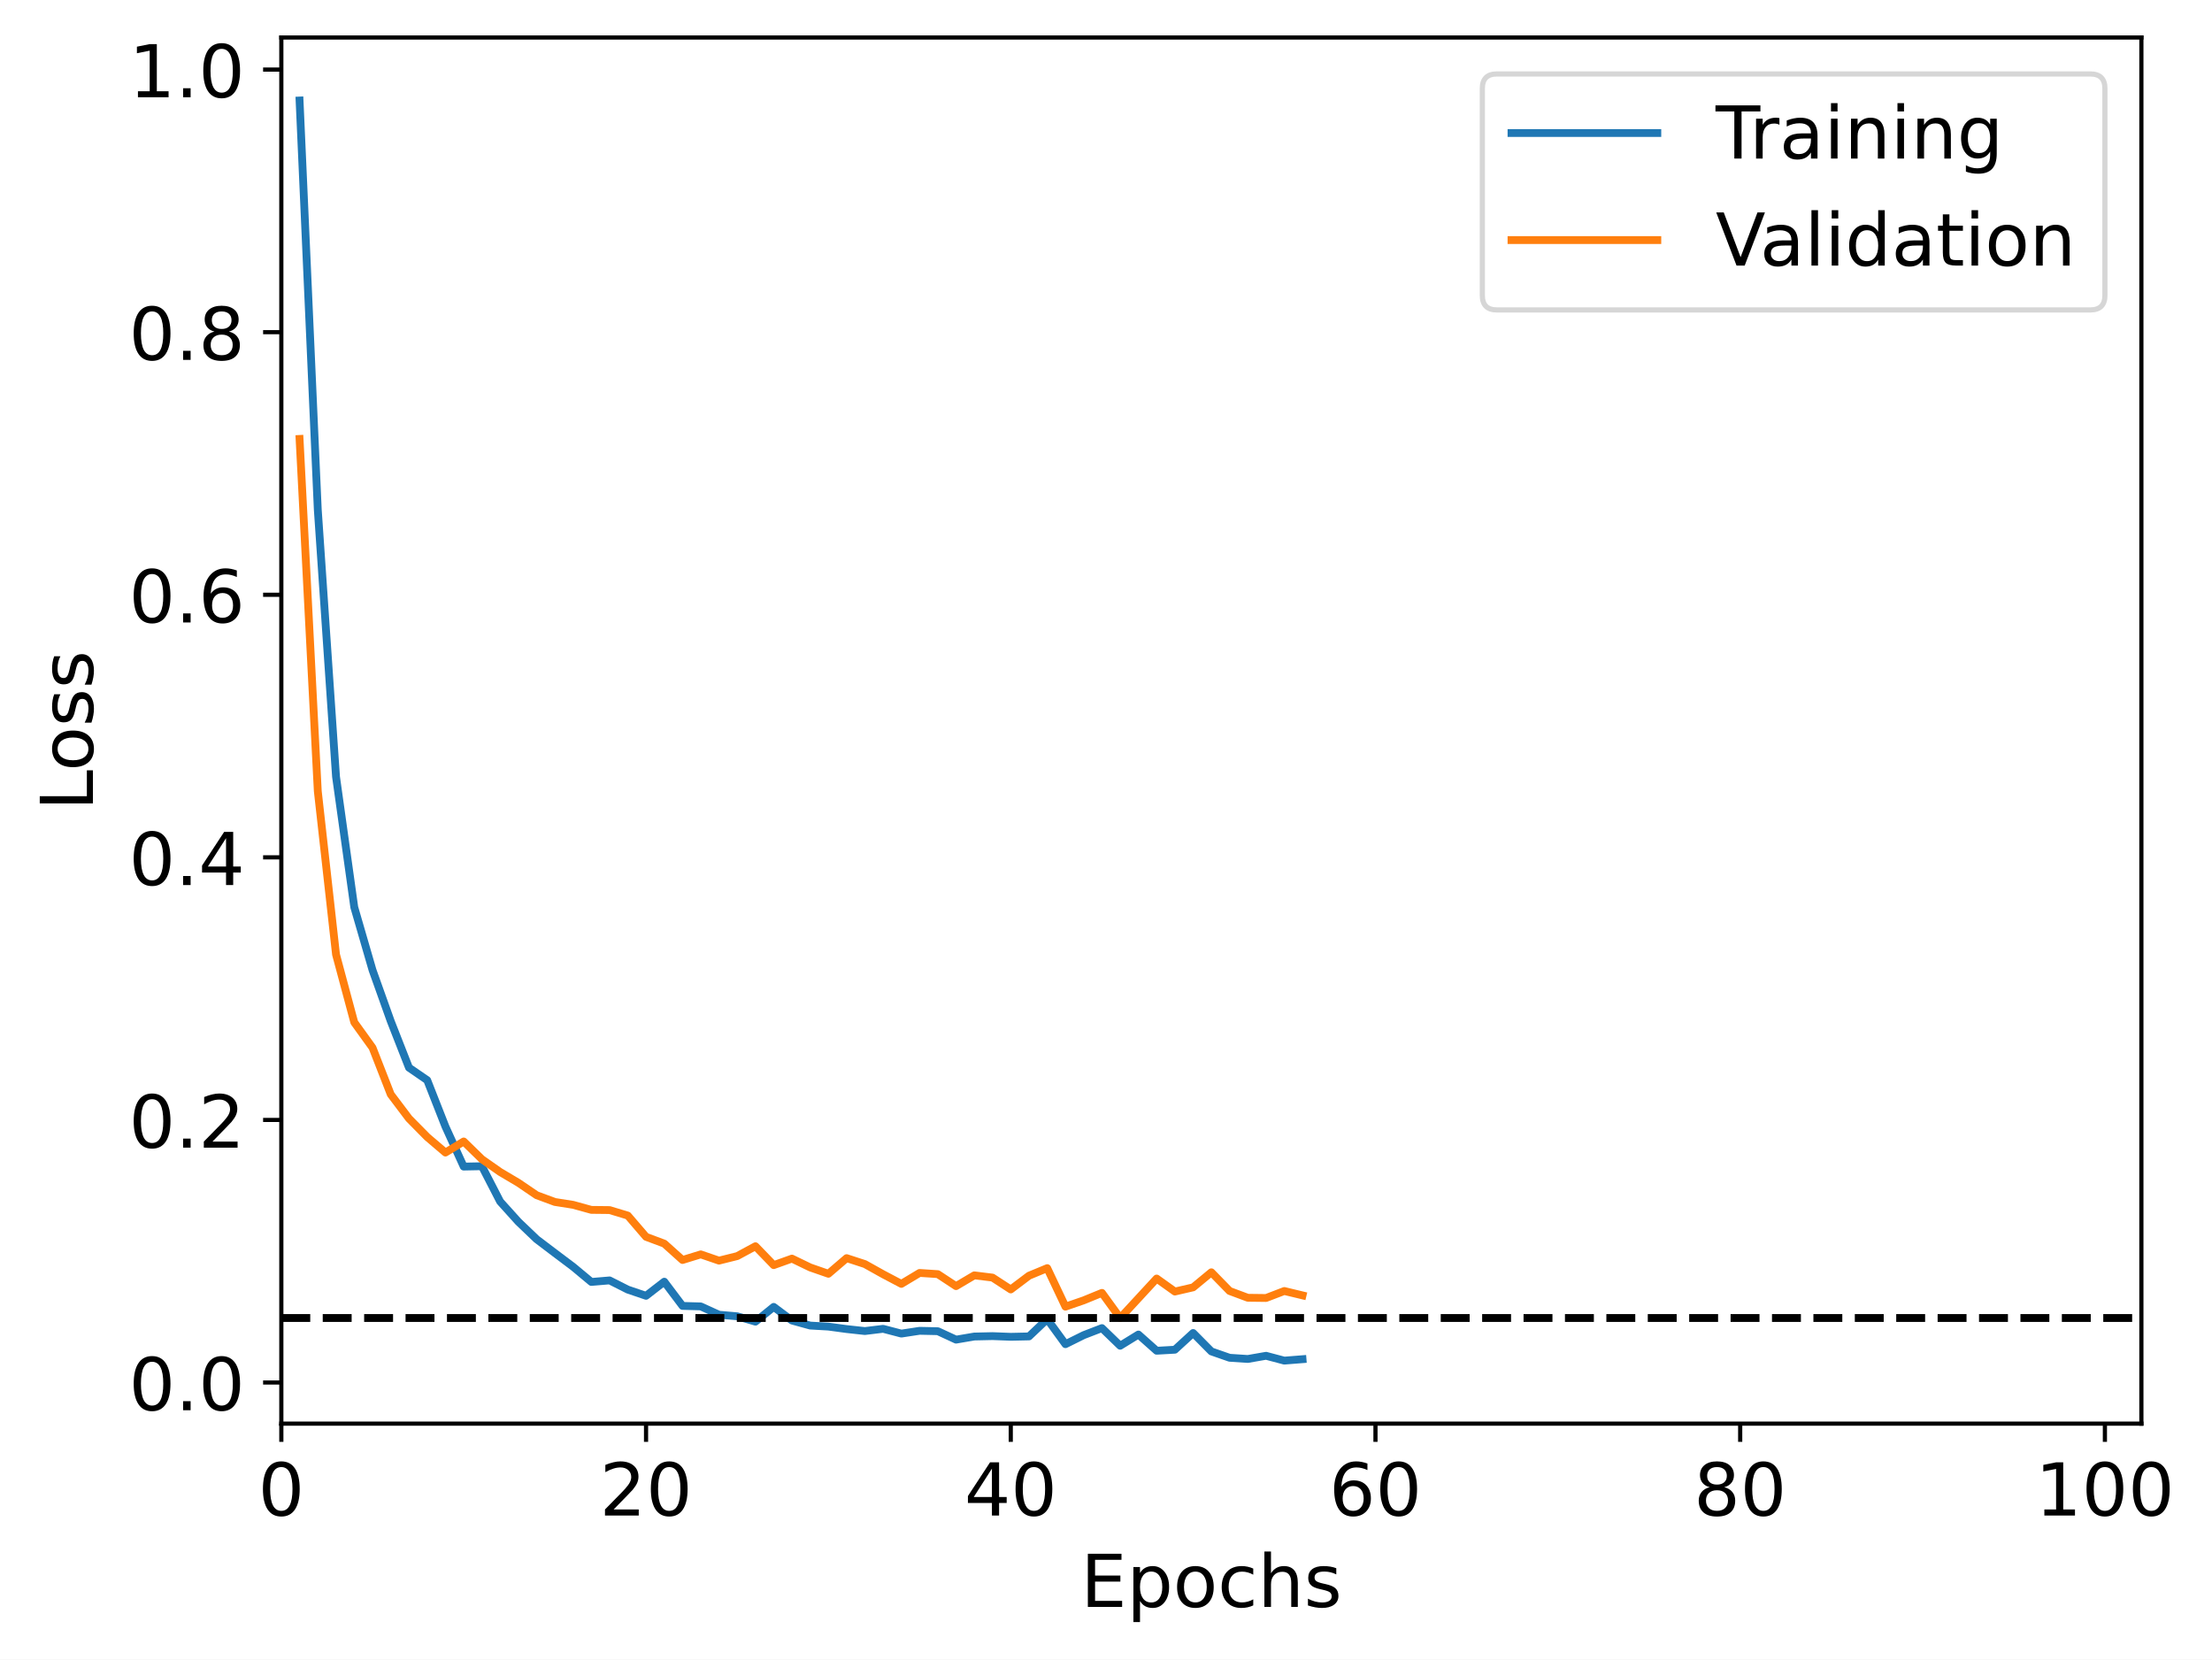
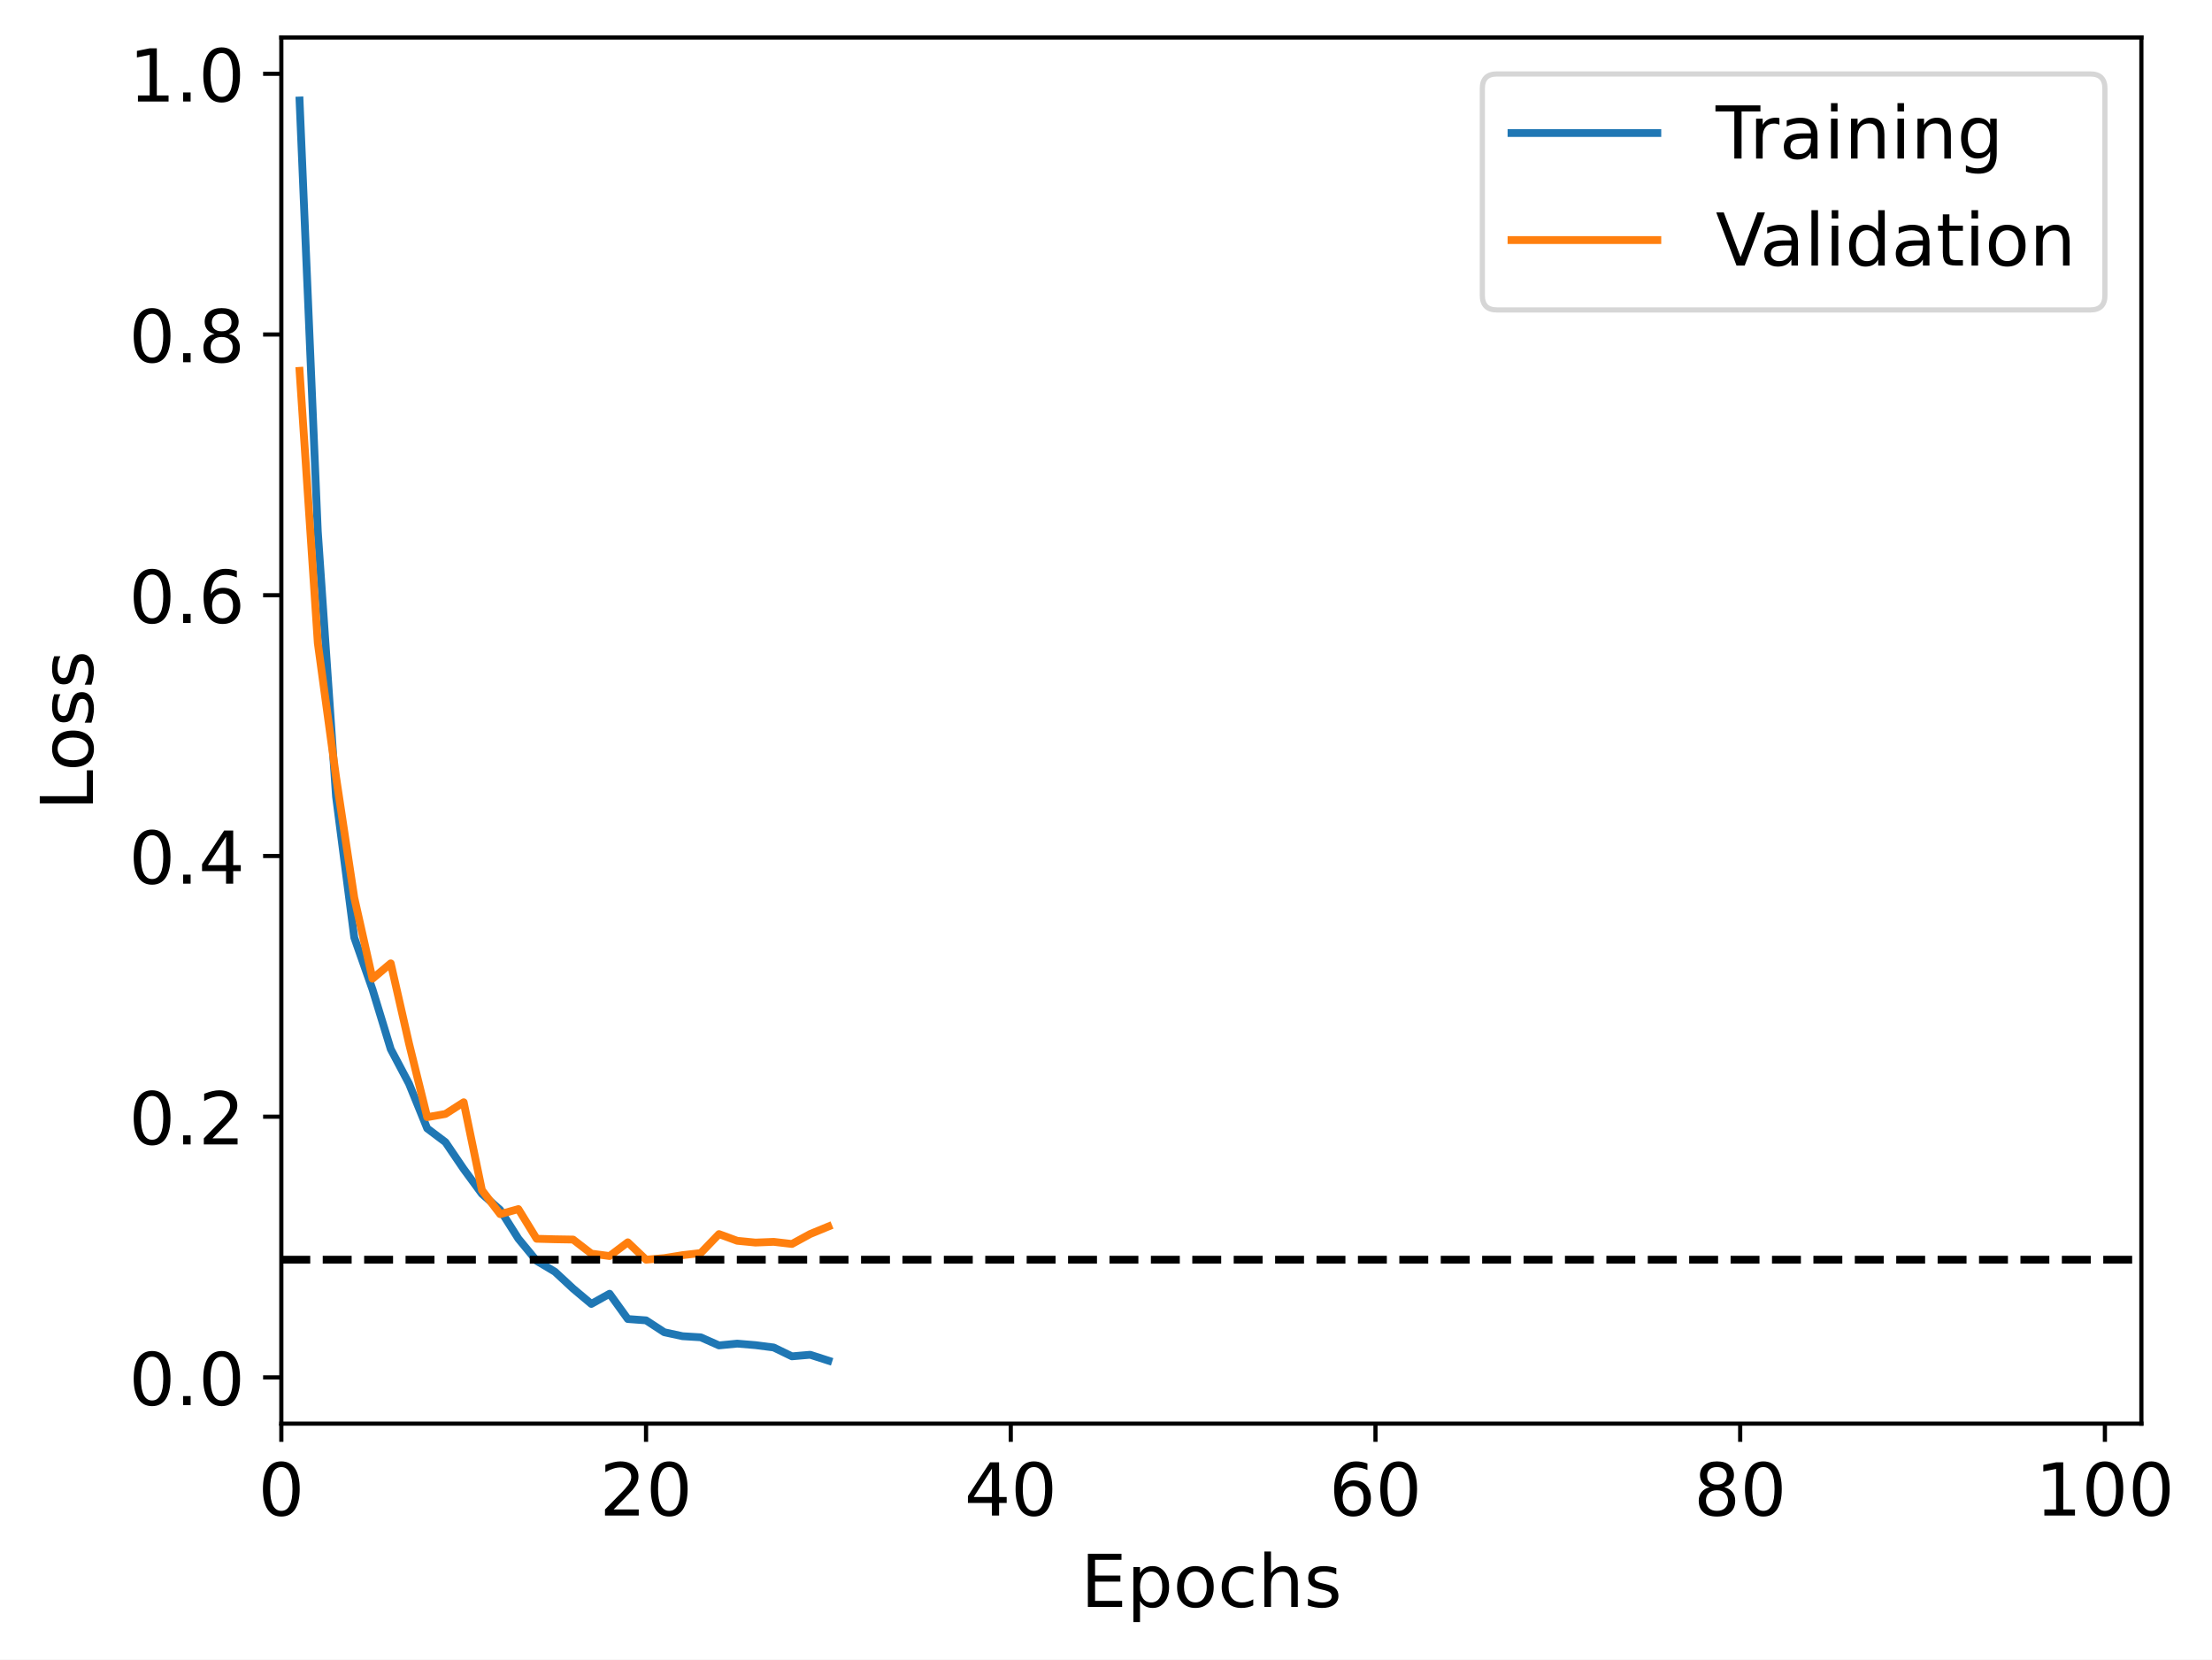
<svg xmlns="http://www.w3.org/2000/svg" xmlns:xlink="http://www.w3.org/1999/xlink" width="424.693pt" height="318.611pt" viewBox="0 0 424.693 318.611" version="1.1">
  <defs>
    <style type="text/css">*{stroke-linejoin: round; stroke-linecap: butt}</style>
  </defs>
  <g id="figure_1">
    <g id="patch_1">
      <path d="M 0 318.611  L 424.693 318.611  L 424.693 0  L 0 0  z " style="fill: #ffffff" />
    </g>
    <g id="axes_1">
      <g id="patch_2">
        <path d="M 54.014 273.312  L 411.134 273.312  L 411.134 7.2  L 54.014 7.2  z " style="fill: #ffffff" />
      </g>
      <g id="matplotlib.axis_1">
        <g id="xtick_1">
          <g id="line2d_1">
            <defs>
-               <path id="m3cdcfb7db0" d="M 0 0  L 0 3.5  " style="stroke: #000000; stroke-width: 0.8" />
-             </defs>
-             <g>
-               <use xlink:href="#m3cdcfb7db0" x="54.014" y="273.312" style="stroke: #000000; stroke-width: 0.8" />
+               <path id="m88acfec45b" d="M 0 0  L 0 3.5  " style="stroke: #000000; stroke-width: 0.8" />
+             </defs>
+             <g>
+               <use xlink:href="#m88acfec45b" x="54.014" y="273.312" style="stroke: #000000; stroke-width: 0.8" />
            </g>
          </g>
          <g id="text_1">
            <g transform="translate(49.56 290.9498) scale(0.14 -0.14)">
              <defs>
                <path id="DejaVuSans-30" d="M 2034 4250  Q 1547 4250 1301 3770  Q 1056 3291 1056 2328  Q 1056 1369 1301 889  Q 1547 409 2034 409  Q 2525 409 2770 889  Q 3016 1369 3016 2328  Q 3016 3291 2770 3770  Q 2525 4250 2034 4250  z M 2034 4750  Q 2819 4750 3233 4129  Q 3647 3509 3647 2328  Q 3647 1150 3233 529  Q 2819 -91 2034 -91  Q 1250 -91 836 529  Q 422 1150 422 2328  Q 422 3509 836 4129  Q 1250 4750 2034 4750  z " transform="scale(0.015625)" />
              </defs>
              <use xlink:href="#DejaVuSans-30" />
            </g>
          </g>
        </g>
        <g id="xtick_2">
          <g id="line2d_2">
            <g>
-               <use xlink:href="#m3cdcfb7db0" x="124.037" y="273.312" style="stroke: #000000; stroke-width: 0.8" />
+               <use xlink:href="#m88acfec45b" x="124.037" y="273.312" style="stroke: #000000; stroke-width: 0.8" />
            </g>
          </g>
          <g id="text_2">
            <g transform="translate(115.1298 290.9498) scale(0.14 -0.14)">
              <defs>
                <path id="DejaVuSans-32" d="M 1228 531  L 3431 531  L 3431 0  L 469 0  L 469 531  Q 828 903 1448 1529  Q 2069 2156 2228 2338  Q 2531 2678 2651 2914  Q 2772 3150 2772 3378  Q 2772 3750 2511 3984  Q 2250 4219 1831 4219  Q 1534 4219 1204 4116  Q 875 4013 500 3803  L 500 4441  Q 881 4594 1212 4672  Q 1544 4750 1819 4750  Q 2544 4750 2975 4387  Q 3406 4025 3406 3419  Q 3406 3131 3298 2873  Q 3191 2616 2906 2266  Q 2828 2175 2409 1742  Q 1991 1309 1228 531  z " transform="scale(0.015625)" />
              </defs>
              <use xlink:href="#DejaVuSans-32" />
              <use xlink:href="#DejaVuSans-30" x="63.623" />
            </g>
          </g>
        </g>
        <g id="xtick_3">
          <g id="line2d_3">
            <g>
-               <use xlink:href="#m3cdcfb7db0" x="194.061" y="273.312" style="stroke: #000000; stroke-width: 0.8" />
+               <use xlink:href="#m88acfec45b" x="194.061" y="273.312" style="stroke: #000000; stroke-width: 0.8" />
            </g>
          </g>
          <g id="text_3">
            <g transform="translate(185.1533 290.9498) scale(0.14 -0.14)">
              <defs>
                <path id="DejaVuSans-34" d="M 2419 4116  L 825 1625  L 2419 1625  L 2419 4116  z M 2253 4666  L 3047 4666  L 3047 1625  L 3713 1625  L 3713 1100  L 3047 1100  L 3047 0  L 2419 0  L 2419 1100  L 313 1100  L 313 1709  L 2253 4666  z " transform="scale(0.015625)" />
              </defs>
              <use xlink:href="#DejaVuSans-34" />
              <use xlink:href="#DejaVuSans-30" x="63.623" />
            </g>
          </g>
        </g>
        <g id="xtick_4">
          <g id="line2d_4">
            <g>
-               <use xlink:href="#m3cdcfb7db0" x="264.084" y="273.312" style="stroke: #000000; stroke-width: 0.8" />
+               <use xlink:href="#m88acfec45b" x="264.084" y="273.312" style="stroke: #000000; stroke-width: 0.8" />
            </g>
          </g>
          <g id="text_4">
            <g transform="translate(255.1768 290.9498) scale(0.14 -0.14)">
              <defs>
                <path id="DejaVuSans-36" d="M 2113 2584  Q 1688 2584 1439 2293  Q 1191 2003 1191 1497  Q 1191 994 1439 701  Q 1688 409 2113 409  Q 2538 409 2786 701  Q 3034 994 3034 1497  Q 3034 2003 2786 2293  Q 2538 2584 2113 2584  z M 3366 4563  L 3366 3988  Q 3128 4100 2886 4159  Q 2644 4219 2406 4219  Q 1781 4219 1451 3797  Q 1122 3375 1075 2522  Q 1259 2794 1537 2939  Q 1816 3084 2150 3084  Q 2853 3084 3261 2657  Q 3669 2231 3669 1497  Q 3669 778 3244 343  Q 2819 -91 2113 -91  Q 1303 -91 875 529  Q 447 1150 447 2328  Q 447 3434 972 4092  Q 1497 4750 2381 4750  Q 2619 4750 2861 4703  Q 3103 4656 3366 4563  z " transform="scale(0.015625)" />
              </defs>
              <use xlink:href="#DejaVuSans-36" />
              <use xlink:href="#DejaVuSans-30" x="63.623" />
            </g>
          </g>
        </g>
        <g id="xtick_5">
          <g id="line2d_5">
            <g>
-               <use xlink:href="#m3cdcfb7db0" x="334.108" y="273.312" style="stroke: #000000; stroke-width: 0.8" />
+               <use xlink:href="#m88acfec45b" x="334.108" y="273.312" style="stroke: #000000; stroke-width: 0.8" />
            </g>
          </g>
          <g id="text_5">
            <g transform="translate(325.2004 290.9498) scale(0.14 -0.14)">
              <defs>
                <path id="DejaVuSans-38" d="M 2034 2216  Q 1584 2216 1326 1975  Q 1069 1734 1069 1313  Q 1069 891 1326 650  Q 1584 409 2034 409  Q 2484 409 2743 651  Q 3003 894 3003 1313  Q 3003 1734 2745 1975  Q 2488 2216 2034 2216  z M 1403 2484  Q 997 2584 770 2862  Q 544 3141 544 3541  Q 544 4100 942 4425  Q 1341 4750 2034 4750  Q 2731 4750 3128 4425  Q 3525 4100 3525 3541  Q 3525 3141 3298 2862  Q 3072 2584 2669 2484  Q 3125 2378 3379 2068  Q 3634 1759 3634 1313  Q 3634 634 3220 271  Q 2806 -91 2034 -91  Q 1263 -91 848 271  Q 434 634 434 1313  Q 434 1759 690 2068  Q 947 2378 1403 2484  z M 1172 3481  Q 1172 3119 1398 2916  Q 1625 2713 2034 2713  Q 2441 2713 2670 2916  Q 2900 3119 2900 3481  Q 2900 3844 2670 4047  Q 2441 4250 2034 4250  Q 1625 4250 1398 4047  Q 1172 3844 1172 3481  z " transform="scale(0.015625)" />
              </defs>
              <use xlink:href="#DejaVuSans-38" />
              <use xlink:href="#DejaVuSans-30" x="63.623" />
            </g>
          </g>
        </g>
        <g id="xtick_6">
          <g id="line2d_6">
            <g>
-               <use xlink:href="#m3cdcfb7db0" x="404.131" y="273.312" style="stroke: #000000; stroke-width: 0.8" />
+               <use xlink:href="#m88acfec45b" x="404.131" y="273.312" style="stroke: #000000; stroke-width: 0.8" />
            </g>
          </g>
          <g id="text_6">
            <g transform="translate(390.7701 290.9498) scale(0.14 -0.14)">
              <defs>
                <path id="DejaVuSans-31" d="M 794 531  L 1825 531  L 1825 4091  L 703 3866  L 703 4441  L 1819 4666  L 2450 4666  L 2450 531  L 3481 531  L 3481 0  L 794 0  L 794 531  z " transform="scale(0.015625)" />
              </defs>
              <use xlink:href="#DejaVuSans-31" />
              <use xlink:href="#DejaVuSans-30" x="63.623" />
              <use xlink:href="#DejaVuSans-30" x="127.246" />
            </g>
          </g>
        </g>
        <g id="text_7">
          <g transform="translate(207.4919 308.4992) scale(0.14 -0.14)">
            <defs>
              <path id="DejaVuSans-45" d="M 628 4666  L 3578 4666  L 3578 4134  L 1259 4134  L 1259 2753  L 3481 2753  L 3481 2222  L 1259 2222  L 1259 531  L 3634 531  L 3634 0  L 628 0  L 628 4666  z " transform="scale(0.015625)" />
              <path id="DejaVuSans-70" d="M 1159 525  L 1159 -1331  L 581 -1331  L 581 3500  L 1159 3500  L 1159 2969  Q 1341 3281 1617 3432  Q 1894 3584 2278 3584  Q 2916 3584 3314 3078  Q 3713 2572 3713 1747  Q 3713 922 3314 415  Q 2916 -91 2278 -91  Q 1894 -91 1617 61  Q 1341 213 1159 525  z M 3116 1747  Q 3116 2381 2855 2742  Q 2594 3103 2138 3103  Q 1681 3103 1420 2742  Q 1159 2381 1159 1747  Q 1159 1113 1420 752  Q 1681 391 2138 391  Q 2594 391 2855 752  Q 3116 1113 3116 1747  z " transform="scale(0.015625)" />
              <path id="DejaVuSans-6f" d="M 1959 3097  Q 1497 3097 1228 2736  Q 959 2375 959 1747  Q 959 1119 1226 758  Q 1494 397 1959 397  Q 2419 397 2687 759  Q 2956 1122 2956 1747  Q 2956 2369 2687 2733  Q 2419 3097 1959 3097  z M 1959 3584  Q 2709 3584 3137 3096  Q 3566 2609 3566 1747  Q 3566 888 3137 398  Q 2709 -91 1959 -91  Q 1206 -91 779 398  Q 353 888 353 1747  Q 353 2609 779 3096  Q 1206 3584 1959 3584  z " transform="scale(0.015625)" />
              <path id="DejaVuSans-63" d="M 3122 3366  L 3122 2828  Q 2878 2963 2633 3030  Q 2388 3097 2138 3097  Q 1578 3097 1268 2742  Q 959 2388 959 1747  Q 959 1106 1268 751  Q 1578 397 2138 397  Q 2388 397 2633 464  Q 2878 531 3122 666  L 3122 134  Q 2881 22 2623 -34  Q 2366 -91 2075 -91  Q 1284 -91 818 406  Q 353 903 353 1747  Q 353 2603 823 3093  Q 1294 3584 2113 3584  Q 2378 3584 2631 3529  Q 2884 3475 3122 3366  z " transform="scale(0.015625)" />
              <path id="DejaVuSans-68" d="M 3513 2113  L 3513 0  L 2938 0  L 2938 2094  Q 2938 2591 2744 2837  Q 2550 3084 2163 3084  Q 1697 3084 1428 2787  Q 1159 2491 1159 1978  L 1159 0  L 581 0  L 581 4863  L 1159 4863  L 1159 2956  Q 1366 3272 1645 3428  Q 1925 3584 2291 3584  Q 2894 3584 3203 3211  Q 3513 2838 3513 2113  z " transform="scale(0.015625)" />
              <path id="DejaVuSans-73" d="M 2834 3397  L 2834 2853  Q 2591 2978 2328 3040  Q 2066 3103 1784 3103  Q 1356 3103 1142 2972  Q 928 2841 928 2578  Q 928 2378 1081 2264  Q 1234 2150 1697 2047  L 1894 2003  Q 2506 1872 2764 1633  Q 3022 1394 3022 966  Q 3022 478 2636 193  Q 2250 -91 1575 -91  Q 1294 -91 989 -36  Q 684 19 347 128  L 347 722  Q 666 556 975 473  Q 1284 391 1588 391  Q 1994 391 2212 530  Q 2431 669 2431 922  Q 2431 1156 2273 1281  Q 2116 1406 1581 1522  L 1381 1569  Q 847 1681 609 1914  Q 372 2147 372 2553  Q 372 3047 722 3315  Q 1072 3584 1716 3584  Q 2034 3584 2315 3537  Q 2597 3491 2834 3397  z " transform="scale(0.015625)" />
            </defs>
            <use xlink:href="#DejaVuSans-45" />
            <use xlink:href="#DejaVuSans-70" x="63.184" />
            <use xlink:href="#DejaVuSans-6f" x="126.66" />
            <use xlink:href="#DejaVuSans-63" x="187.842" />
            <use xlink:href="#DejaVuSans-68" x="242.822" />
            <use xlink:href="#DejaVuSans-73" x="306.201" />
          </g>
        </g>
      </g>
      <g id="matplotlib.axis_2">
        <g id="ytick_1">
          <g id="line2d_7">
            <defs>
-               <path id="mf0230b53ce" d="M 0 0  L -3.5 0  " style="stroke: #000000; stroke-width: 0.8" />
-             </defs>
-             <g>
-               <use xlink:href="#mf0230b53ce" x="54.014" y="265.418" style="stroke: #000000; stroke-width: 0.8" />
+               <path id="md299ecf82c" d="M 0 0  L -3.5 0  " style="stroke: #000000; stroke-width: 0.8" />
+             </defs>
+             <g>
+               <use xlink:href="#md299ecf82c" x="54.014" y="264.439" style="stroke: #000000; stroke-width: 0.8" />
            </g>
          </g>
          <g id="text_8">
-             <g transform="translate(24.74938 270.7374) scale(0.14 -0.14)">
+             <g transform="translate(24.74938 269.7578) scale(0.14 -0.14)">
              <defs>
                <path id="DejaVuSans-2e" d="M 684 794  L 1344 794  L 1344 0  L 684 0  L 684 794  z " transform="scale(0.015625)" />
              </defs>
              <use xlink:href="#DejaVuSans-30" />
              <use xlink:href="#DejaVuSans-2e" x="63.623" />
              <use xlink:href="#DejaVuSans-30" x="95.41" />
            </g>
          </g>
        </g>
        <g id="ytick_2">
          <g id="line2d_8">
            <g>
-               <use xlink:href="#mf0230b53ce" x="54.014" y="215.007" style="stroke: #000000; stroke-width: 0.8" />
+               <use xlink:href="#md299ecf82c" x="54.014" y="214.384" style="stroke: #000000; stroke-width: 0.8" />
            </g>
          </g>
          <g id="text_9">
-             <g transform="translate(24.74938 220.3254) scale(0.14 -0.14)">
+             <g transform="translate(24.74938 219.7034) scale(0.14 -0.14)">
              <use xlink:href="#DejaVuSans-30" />
              <use xlink:href="#DejaVuSans-2e" x="63.623" />
              <use xlink:href="#DejaVuSans-32" x="95.41" />
            </g>
          </g>
        </g>
        <g id="ytick_3">
          <g id="line2d_9">
            <g>
-               <use xlink:href="#mf0230b53ce" x="54.014" y="164.595" style="stroke: #000000; stroke-width: 0.8" />
+               <use xlink:href="#md299ecf82c" x="54.014" y="164.33" style="stroke: #000000; stroke-width: 0.8" />
            </g>
          </g>
          <g id="text_10">
-             <g transform="translate(24.74938 169.9134) scale(0.14 -0.14)">
+             <g transform="translate(24.74938 169.649) scale(0.14 -0.14)">
              <use xlink:href="#DejaVuSans-30" />
              <use xlink:href="#DejaVuSans-2e" x="63.623" />
              <use xlink:href="#DejaVuSans-34" x="95.41" />
            </g>
          </g>
        </g>
        <g id="ytick_4">
          <g id="line2d_10">
            <g>
-               <use xlink:href="#mf0230b53ce" x="54.014" y="114.183" style="stroke: #000000; stroke-width: 0.8" />
+               <use xlink:href="#md299ecf82c" x="54.014" y="114.276" style="stroke: #000000; stroke-width: 0.8" />
            </g>
          </g>
          <g id="text_11">
-             <g transform="translate(24.74938 119.5014) scale(0.14 -0.14)">
+             <g transform="translate(24.74938 119.5945) scale(0.14 -0.14)">
              <use xlink:href="#DejaVuSans-30" />
              <use xlink:href="#DejaVuSans-2e" x="63.623" />
              <use xlink:href="#DejaVuSans-36" x="95.41" />
            </g>
          </g>
        </g>
        <g id="ytick_5">
          <g id="line2d_11">
            <g>
-               <use xlink:href="#mf0230b53ce" x="54.014" y="63.771" style="stroke: #000000; stroke-width: 0.8" />
+               <use xlink:href="#md299ecf82c" x="54.014" y="64.221" style="stroke: #000000; stroke-width: 0.8" />
            </g>
          </g>
          <g id="text_12">
-             <g transform="translate(24.74938 69.08945) scale(0.14 -0.14)">
+             <g transform="translate(24.74938 69.5401) scale(0.14 -0.14)">
              <use xlink:href="#DejaVuSans-30" />
              <use xlink:href="#DejaVuSans-2e" x="63.623" />
              <use xlink:href="#DejaVuSans-38" x="95.41" />
            </g>
          </g>
        </g>
        <g id="ytick_6">
          <g id="line2d_12">
            <g>
-               <use xlink:href="#mf0230b53ce" x="54.014" y="13.359" style="stroke: #000000; stroke-width: 0.8" />
+               <use xlink:href="#md299ecf82c" x="54.014" y="14.167" style="stroke: #000000; stroke-width: 0.8" />
            </g>
          </g>
          <g id="text_13">
-             <g transform="translate(24.74938 18.67746) scale(0.14 -0.14)">
+             <g transform="translate(24.74938 19.48567) scale(0.14 -0.14)">
              <use xlink:href="#DejaVuSans-31" />
              <use xlink:href="#DejaVuSans-2e" x="63.623" />
              <use xlink:href="#DejaVuSans-30" x="95.41" />
            </g>
          </g>
        </g>
        <g id="text_14">
          <g transform="translate(17.83781 155.6101) rotate(-90) scale(0.14 -0.14)">
            <defs>
              <path id="DejaVuSans-4c" d="M 628 4666  L 1259 4666  L 1259 531  L 3531 531  L 3531 0  L 628 0  L 628 4666  z " transform="scale(0.015625)" />
            </defs>
            <use xlink:href="#DejaVuSans-4c" />
            <use xlink:href="#DejaVuSans-6f" x="53.963" />
            <use xlink:href="#DejaVuSans-73" x="115.145" />
            <use xlink:href="#DejaVuSans-73" x="167.244" />
          </g>
        </g>
      </g>
      <g id="line2d_13">
-         <path d="M 57.515 19.296  L 61.016 97.888  L 64.517 149.127  L 68.018 174.167  L 71.52 186.237  L 75.021 196.041  L 78.522 204.97  L 82.023 207.376  L 85.524 216.287  L 89.026 223.964  L 92.527 223.893  L 96.028 230.68  L 99.529 234.561  L 103.03 237.907  L 106.531 240.563  L 110.033 243.199  L 113.534 246.11  L 117.035 245.815  L 120.536 247.582  L 124.037 248.771  L 127.538 246.063  L 131.04 250.71  L 134.541 250.806  L 138.042 252.403  L 141.543 252.703  L 145.044 253.735  L 148.546 250.901  L 152.047 253.515  L 155.548 254.484  L 159.049 254.682  L 162.55 255.155  L 166.051 255.537  L 169.553 255.108  L 173.054 256.026  L 176.555 255.491  L 180.056 255.565  L 183.557 257.186  L 187.058 256.589  L 190.56 256.51  L 194.061 256.642  L 197.562 256.566  L 201.063 253.248  L 204.564 258.06  L 208.066 256.322  L 211.567 254.971  L 215.068 258.36  L 218.569 256.205  L 222.07 259.319  L 225.571 259.121  L 229.073 255.911  L 232.574 259.446  L 236.075 260.667  L 239.576 260.897  L 243.077 260.286  L 246.578 261.216  L 250.08 260.94  " clip-path="url(#pb936a9718b)" style="fill: none; stroke: #1f77b4; stroke-width: 1.5; stroke-linecap: square" />
+         <path d="M 57.515 19.296  L 61.016 102.052  L 64.517 152.932  L 68.018 179.992  L 71.52 189.953  L 75.021 201.415  L 78.522 208.034  L 82.023 216.639  L 85.524 219.275  L 89.026 224.435  L 92.527 229.194  L 96.028 232.281  L 99.529 237.809  L 103.03 242.058  L 106.531 244.144  L 110.033 247.393  L 113.534 250.328  L 117.035 248.375  L 120.536 253.228  L 124.037 253.485  L 127.538 255.768  L 131.04 256.525  L 134.541 256.74  L 138.042 258.292  L 141.543 257.951  L 145.044 258.242  L 148.546 258.692  L 152.047 260.391  L 155.548 260.088  L 159.049 261.216  " clip-path="url(#p751d7406bc)" style="fill: none; stroke: #1f77b4; stroke-width: 1.5; stroke-linecap: square" />
      </g>
      <g id="line2d_14">
-         <path d="M 57.515 84.267  L 61.016 151.898  L 64.517 183.248  L 68.018 196.272  L 71.52 201.136  L 75.021 210.097  L 78.522 214.738  L 82.023 218.288  L 85.524 221.269  L 89.026 219.143  L 92.527 222.555  L 96.028 225.005  L 99.529 227.078  L 103.03 229.458  L 106.531 230.755  L 110.033 231.306  L 113.534 232.273  L 117.035 232.312  L 120.536 233.369  L 124.037 237.446  L 127.538 238.753  L 131.04 241.896  L 134.541 240.817  L 138.042 242.018  L 141.543 241.146  L 145.044 239.256  L 148.546 242.879  L 152.047 241.629  L 155.548 243.323  L 159.049 244.54  L 162.55 241.539  L 166.051 242.679  L 169.553 244.633  L 173.054 246.481  L 176.555 244.381  L 180.056 244.612  L 183.557 246.914  L 187.058 244.845  L 190.56 245.276  L 194.061 247.552  L 197.562 244.913  L 201.063 243.459  L 204.564 250.854  L 208.066 249.644  L 211.567 248.209  L 215.068 253.034  L 218.569 249.247  L 222.07 245.454  L 225.571 247.955  L 229.073 247.147  L 232.574 244.256  L 236.075 247.844  L 239.576 249.149  L 243.077 249.192  L 246.578 247.849  L 250.08 248.691  " clip-path="url(#pb936a9718b)" style="fill: none; stroke: #ff7f0e; stroke-width: 1.5; stroke-linecap: square" />
+         <path d="M 57.515 71.199  L 61.016 123.44  L 64.517 149.139  L 68.018 172.332  L 71.52 187.895  L 75.021 184.944  L 78.522 200.301  L 82.023 214.474  L 85.524 213.858  L 89.026 211.614  L 92.527 228.488  L 96.028 233.093  L 99.529 232.124  L 103.03 237.82  L 106.531 237.916  L 110.033 237.973  L 113.534 240.671  L 117.035 241.137  L 120.536 238.5  L 124.037 241.84  L 127.538 241.534  L 131.04 240.966  L 134.541 240.56  L 138.042 236.923  L 141.543 238.208  L 145.044 238.55  L 148.546 238.412  L 152.047 238.82  L 155.548 236.909  L 159.049 235.465  " clip-path="url(#p751d7406bc)" style="fill: none; stroke: #ff7f0e; stroke-width: 1.5; stroke-linecap: square" />
      </g>
      <g id="line2d_15">
-         <path d="M 54.014 253.034  L 411.134 253.034  " clip-path="url(#pb936a9718b)" style="fill: none; stroke-dasharray: 5.55,2.4; stroke-dashoffset: 0; stroke: #000000; stroke-width: 1.5" />
+         <path d="M 54.014 241.84  L 411.134 241.84  " clip-path="url(#p751d7406bc)" style="fill: none; stroke-dasharray: 5.55,2.4; stroke-dashoffset: 0; stroke: #000000; stroke-width: 1.5" />
      </g>
      <g id="patch_3">
        <path d="M 54.014 273.312  L 54.014 7.2  " style="fill: none; stroke: #000000; stroke-width: 0.8; stroke-linejoin: miter; stroke-linecap: square" />
      </g>
      <g id="patch_4">
        <path d="M 411.134 273.312  L 411.134 7.2  " style="fill: none; stroke: #000000; stroke-width: 0.8; stroke-linejoin: miter; stroke-linecap: square" />
      </g>
      <g id="patch_5">
        <path d="M 54.014 273.312  L 411.134 273.312  " style="fill: none; stroke: #000000; stroke-width: 0.8; stroke-linejoin: miter; stroke-linecap: square" />
      </g>
      <g id="patch_6">
        <path d="M 54.014 7.2  L 411.134 7.2  " style="fill: none; stroke: #000000; stroke-width: 0.8; stroke-linejoin: miter; stroke-linecap: square" />
      </g>
      <g id="legend_1">
        <g id="patch_7">
          <path d="M 287.4 59.499  L 401.334 59.499  Q 404.134 59.499 404.134 56.699  L 404.134 17  Q 404.134 14.2 401.334 14.2  L 287.4 14.2  Q 284.6 14.2 284.6 17  L 284.6 56.699  Q 284.6 59.499 287.4 59.499  z " style="fill: #ffffff; opacity: 0.8; stroke: #cccccc; stroke-linejoin: miter" />
        </g>
        <g id="line2d_16">
          <path d="M 290.2 25.538  L 304.2 25.538  L 318.2 25.538  " style="fill: none; stroke: #1f77b4; stroke-width: 1.5; stroke-linecap: square" />
        </g>
        <g id="text_15">
          <g transform="translate(329.4 30.43781) scale(0.14 -0.14)">
            <defs>
              <path id="DejaVuSans-54" d="M -19 4666  L 3928 4666  L 3928 4134  L 2272 4134  L 2272 0  L 1638 0  L 1638 4134  L -19 4134  L -19 4666  z " transform="scale(0.015625)" />
              <path id="DejaVuSans-72" d="M 2631 2963  Q 2534 3019 2420 3045  Q 2306 3072 2169 3072  Q 1681 3072 1420 2755  Q 1159 2438 1159 1844  L 1159 0  L 581 0  L 581 3500  L 1159 3500  L 1159 2956  Q 1341 3275 1631 3429  Q 1922 3584 2338 3584  Q 2397 3584 2469 3576  Q 2541 3569 2628 3553  L 2631 2963  z " transform="scale(0.015625)" />
              <path id="DejaVuSans-61" d="M 2194 1759  Q 1497 1759 1228 1600  Q 959 1441 959 1056  Q 959 750 1161 570  Q 1363 391 1709 391  Q 2188 391 2477 730  Q 2766 1069 2766 1631  L 2766 1759  L 2194 1759  z M 3341 1997  L 3341 0  L 2766 0  L 2766 531  Q 2569 213 2275 61  Q 1981 -91 1556 -91  Q 1019 -91 701 211  Q 384 513 384 1019  Q 384 1609 779 1909  Q 1175 2209 1959 2209  L 2766 2209  L 2766 2266  Q 2766 2663 2505 2880  Q 2244 3097 1772 3097  Q 1472 3097 1187 3025  Q 903 2953 641 2809  L 641 3341  Q 956 3463 1253 3523  Q 1550 3584 1831 3584  Q 2591 3584 2966 3190  Q 3341 2797 3341 1997  z " transform="scale(0.015625)" />
              <path id="DejaVuSans-69" d="M 603 3500  L 1178 3500  L 1178 0  L 603 0  L 603 3500  z M 603 4863  L 1178 4863  L 1178 4134  L 603 4134  L 603 4863  z " transform="scale(0.015625)" />
              <path id="DejaVuSans-6e" d="M 3513 2113  L 3513 0  L 2938 0  L 2938 2094  Q 2938 2591 2744 2837  Q 2550 3084 2163 3084  Q 1697 3084 1428 2787  Q 1159 2491 1159 1978  L 1159 0  L 581 0  L 581 3500  L 1159 3500  L 1159 2956  Q 1366 3272 1645 3428  Q 1925 3584 2291 3584  Q 2894 3584 3203 3211  Q 3513 2838 3513 2113  z " transform="scale(0.015625)" />
              <path id="DejaVuSans-67" d="M 2906 1791  Q 2906 2416 2648 2759  Q 2391 3103 1925 3103  Q 1463 3103 1205 2759  Q 947 2416 947 1791  Q 947 1169 1205 825  Q 1463 481 1925 481  Q 2391 481 2648 825  Q 2906 1169 2906 1791  z M 3481 434  Q 3481 -459 3084 -895  Q 2688 -1331 1869 -1331  Q 1566 -1331 1297 -1286  Q 1028 -1241 775 -1147  L 775 -588  Q 1028 -725 1275 -790  Q 1522 -856 1778 -856  Q 2344 -856 2625 -561  Q 2906 -266 2906 331  L 2906 616  Q 2728 306 2450 153  Q 2172 0 1784 0  Q 1141 0 747 490  Q 353 981 353 1791  Q 353 2603 747 3093  Q 1141 3584 1784 3584  Q 2172 3584 2450 3431  Q 2728 3278 2906 2969  L 2906 3500  L 3481 3500  L 3481 434  z " transform="scale(0.015625)" />
            </defs>
            <use xlink:href="#DejaVuSans-54" />
            <use xlink:href="#DejaVuSans-72" x="46.334" />
            <use xlink:href="#DejaVuSans-61" x="87.447" />
            <use xlink:href="#DejaVuSans-69" x="148.727" />
            <use xlink:href="#DejaVuSans-6e" x="176.51" />
            <use xlink:href="#DejaVuSans-69" x="239.889" />
            <use xlink:href="#DejaVuSans-6e" x="267.672" />
            <use xlink:href="#DejaVuSans-67" x="331.051" />
          </g>
        </g>
        <g id="line2d_17">
          <path d="M 290.2 46.087  L 304.2 46.087  L 318.2 46.087  " style="fill: none; stroke: #ff7f0e; stroke-width: 1.5; stroke-linecap: square" />
        </g>
        <g id="text_16">
          <g transform="translate(329.4 50.98719) scale(0.14 -0.14)">
            <defs>
              <path id="DejaVuSans-56" d="M 1831 0  L 50 4666  L 709 4666  L 2188 738  L 3669 4666  L 4325 4666  L 2547 0  L 1831 0  z " transform="scale(0.015625)" />
              <path id="DejaVuSans-6c" d="M 603 4863  L 1178 4863  L 1178 0  L 603 0  L 603 4863  z " transform="scale(0.015625)" />
              <path id="DejaVuSans-64" d="M 2906 2969  L 2906 4863  L 3481 4863  L 3481 0  L 2906 0  L 2906 525  Q 2725 213 2448 61  Q 2172 -91 1784 -91  Q 1150 -91 751 415  Q 353 922 353 1747  Q 353 2572 751 3078  Q 1150 3584 1784 3584  Q 2172 3584 2448 3432  Q 2725 3281 2906 2969  z M 947 1747  Q 947 1113 1208 752  Q 1469 391 1925 391  Q 2381 391 2643 752  Q 2906 1113 2906 1747  Q 2906 2381 2643 2742  Q 2381 3103 1925 3103  Q 1469 3103 1208 2742  Q 947 2381 947 1747  z " transform="scale(0.015625)" />
              <path id="DejaVuSans-74" d="M 1172 4494  L 1172 3500  L 2356 3500  L 2356 3053  L 1172 3053  L 1172 1153  Q 1172 725 1289 603  Q 1406 481 1766 481  L 2356 481  L 2356 0  L 1766 0  Q 1100 0 847 248  Q 594 497 594 1153  L 594 3053  L 172 3053  L 172 3500  L 594 3500  L 594 4494  L 1172 4494  z " transform="scale(0.015625)" />
            </defs>
            <use xlink:href="#DejaVuSans-56" />
            <use xlink:href="#DejaVuSans-61" x="60.658" />
            <use xlink:href="#DejaVuSans-6c" x="121.938" />
            <use xlink:href="#DejaVuSans-69" x="149.721" />
            <use xlink:href="#DejaVuSans-64" x="177.504" />
            <use xlink:href="#DejaVuSans-61" x="240.98" />
            <use xlink:href="#DejaVuSans-74" x="302.26" />
            <use xlink:href="#DejaVuSans-69" x="341.469" />
            <use xlink:href="#DejaVuSans-6f" x="369.252" />
            <use xlink:href="#DejaVuSans-6e" x="430.434" />
          </g>
        </g>
      </g>
    </g>
  </g>
  <defs>
-     <clipPath id="pb936a9718b">
+     <clipPath id="p751d7406bc">
      <rect x="54.014" y="7.2" width="357.12" height="266.112" />
    </clipPath>
  </defs>
</svg>
